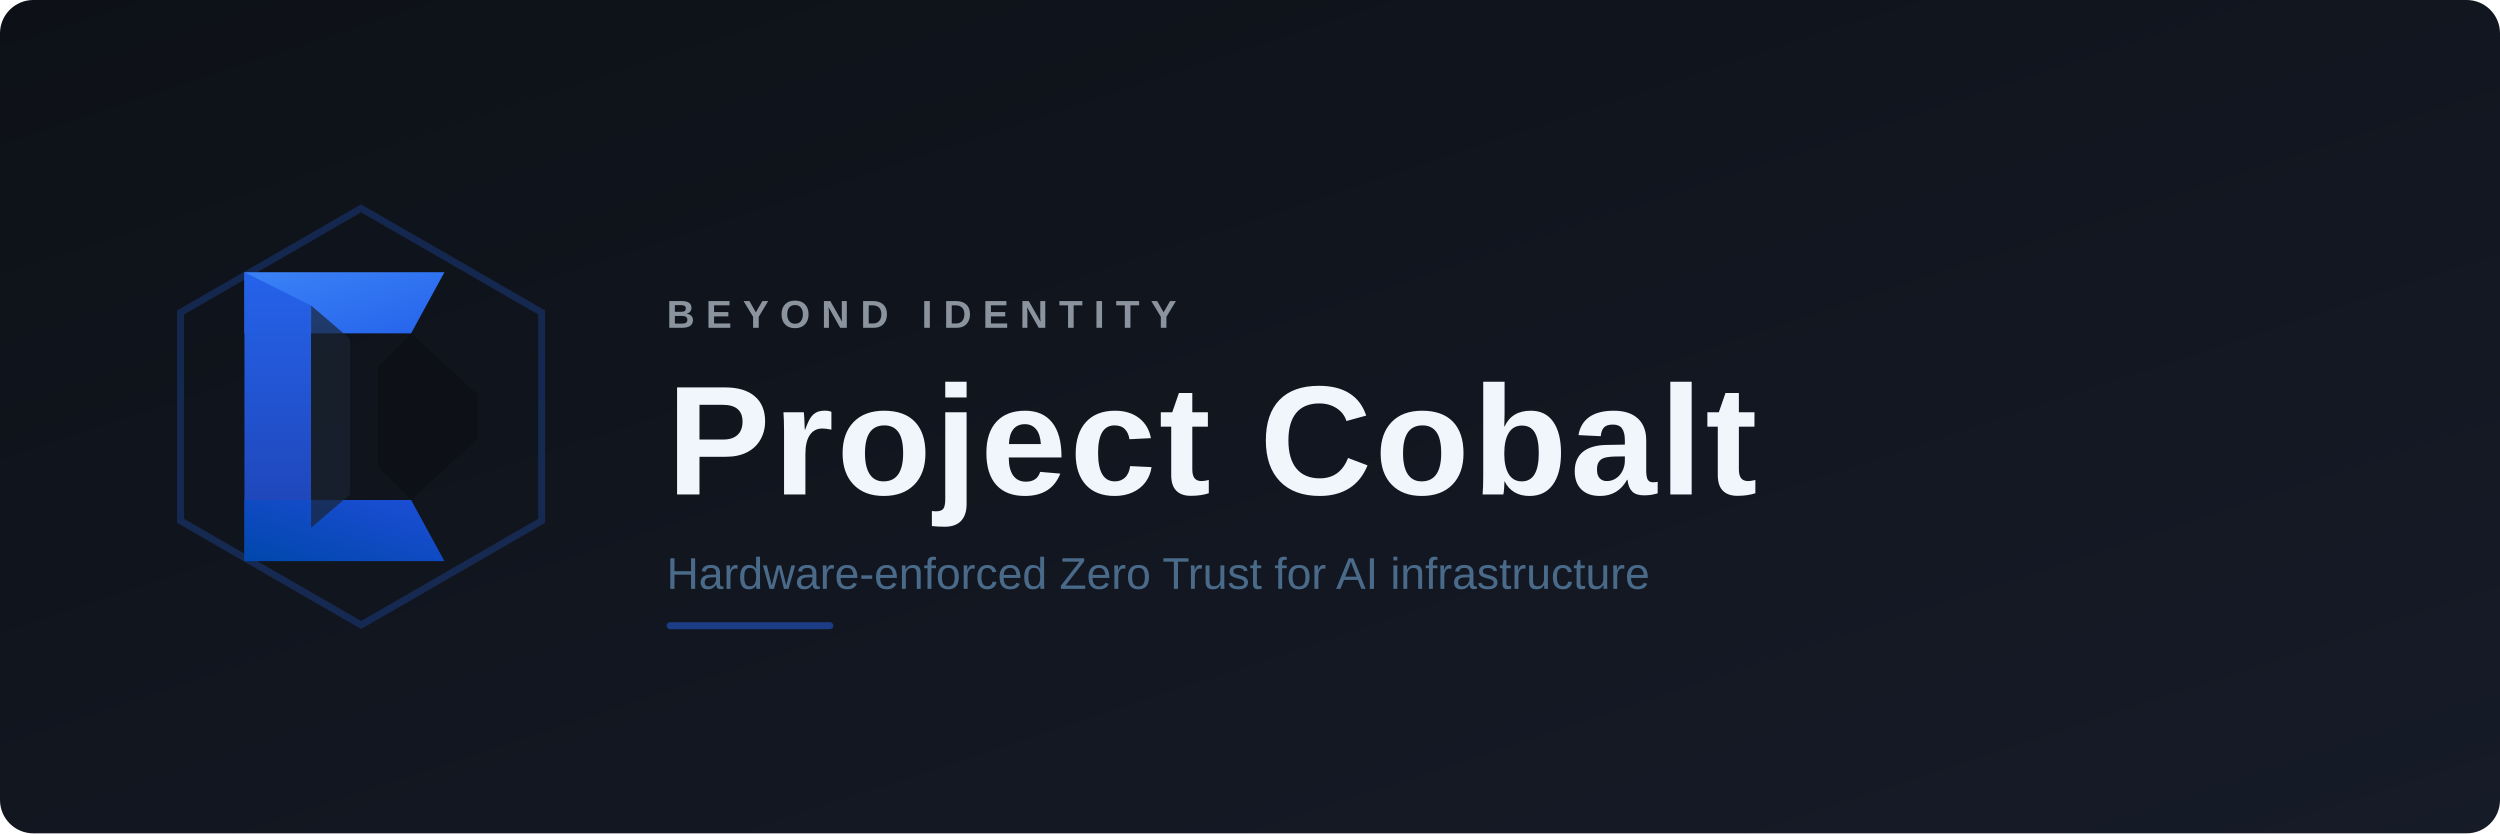
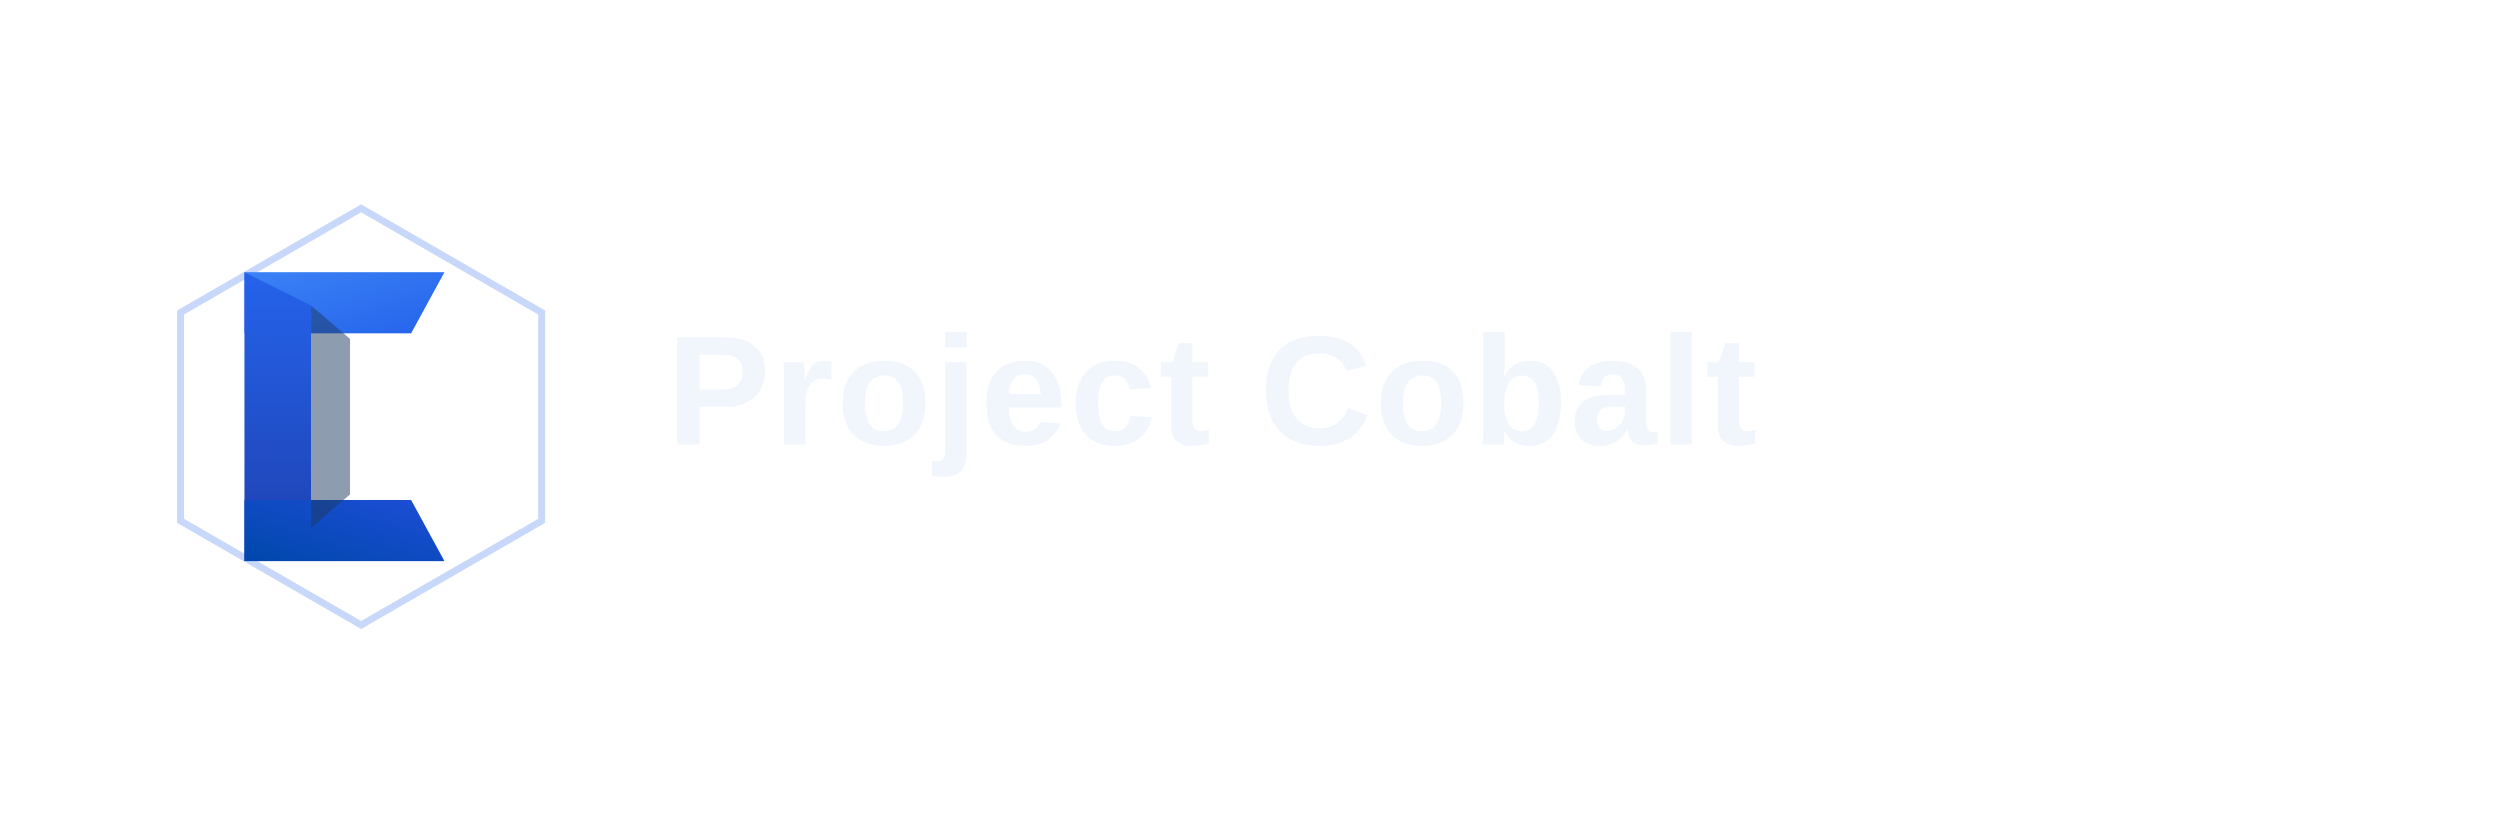
<svg xmlns="http://www.w3.org/2000/svg" viewBox="0 0 900 300" width="900" height="300">
  <defs>
-     <linearGradient id="bg" x1="0%" y1="0%" x2="100%" y2="100%">
-       <stop offset="0%" style="stop-color:#0d1117" />
-       <stop offset="100%" style="stop-color:#161b28" />
-     </linearGradient>
    <linearGradient id="mark-light" x1="0%" y1="0%" x2="100%" y2="100%">
      <stop offset="0%" style="stop-color:#3b82f6" />
      <stop offset="100%" style="stop-color:#2563eb" />
    </linearGradient>
    <linearGradient id="mark-dark" x1="100%" y1="0%" x2="0%" y2="100%">
      <stop offset="0%" style="stop-color:#1d4ed8" />
      <stop offset="100%" style="stop-color:#0047AB" />
    </linearGradient>
    <linearGradient id="mark-mid" x1="50%" y1="0%" x2="50%" y2="100%">
      <stop offset="0%" style="stop-color:#2563eb" />
      <stop offset="100%" style="stop-color:#1e40af" />
    </linearGradient>
  </defs>
-   <rect width="900" height="300" rx="12" fill="url(#bg)" />
  <g transform="translate(130, 150)">
    <polygon points="0,-75 65,-37.5 65,37.5 0,75 -65,37.5 -65,-37.5" fill="none" stroke="#2563eb" stroke-width="2.5" opacity="0.25" />
    <polygon points="-42,-52 30,-52 18,-30 -42,-30" fill="url(#mark-light)" />
    <polygon points="-42,-52 -42,52 -18,40 -18,-40" fill="url(#mark-mid)" />
    <polygon points="-42,52 30,52 18,30 -42,30" fill="url(#mark-dark)" />
-     <polygon points="18,-30 42,-8 42,8 18,30 6,18 6,-18" fill="#0d1117" />
-     <polygon points="-18,-40 -4,-28 -4,28 -18,40" fill="#1a2332" opacity="0.7" />
+     <polygon points="-18,-40 -4,-28 -4,28 -18,40" fill="#1e3a5f" opacity="0.5" />
  </g>
  <g transform="translate(240, 0)">
-     <text x="0" y="118" fill="#8b949e" font-family="'Segoe UI', 'Helvetica Neue', Arial, sans-serif" font-size="14" font-weight="600" letter-spacing="4">BEYOND IDENTITY</text>
-     <text x="0" y="178" fill="#f0f6fc" font-family="'Segoe UI', 'Helvetica Neue', Arial, sans-serif" font-size="56" font-weight="700" letter-spacing="1">Project Cobalt</text>
-     <text x="0" y="212" fill="#4a6a8a" font-family="'Segoe UI', 'Helvetica Neue', Arial, sans-serif" font-size="16" font-weight="400">Hardware-enforced Zero Trust for AI infrastructure</text>
+     <text x="0" y="160" fill="#f0f6fc" font-family="'Segoe UI', 'Helvetica Neue', Arial, sans-serif" font-size="56" font-weight="700" letter-spacing="1">Project Cobalt</text>
  </g>
-   <rect x="240" y="224" width="60" height="2.5" rx="1.25" fill="#2563eb" opacity="0.5" />
</svg>
